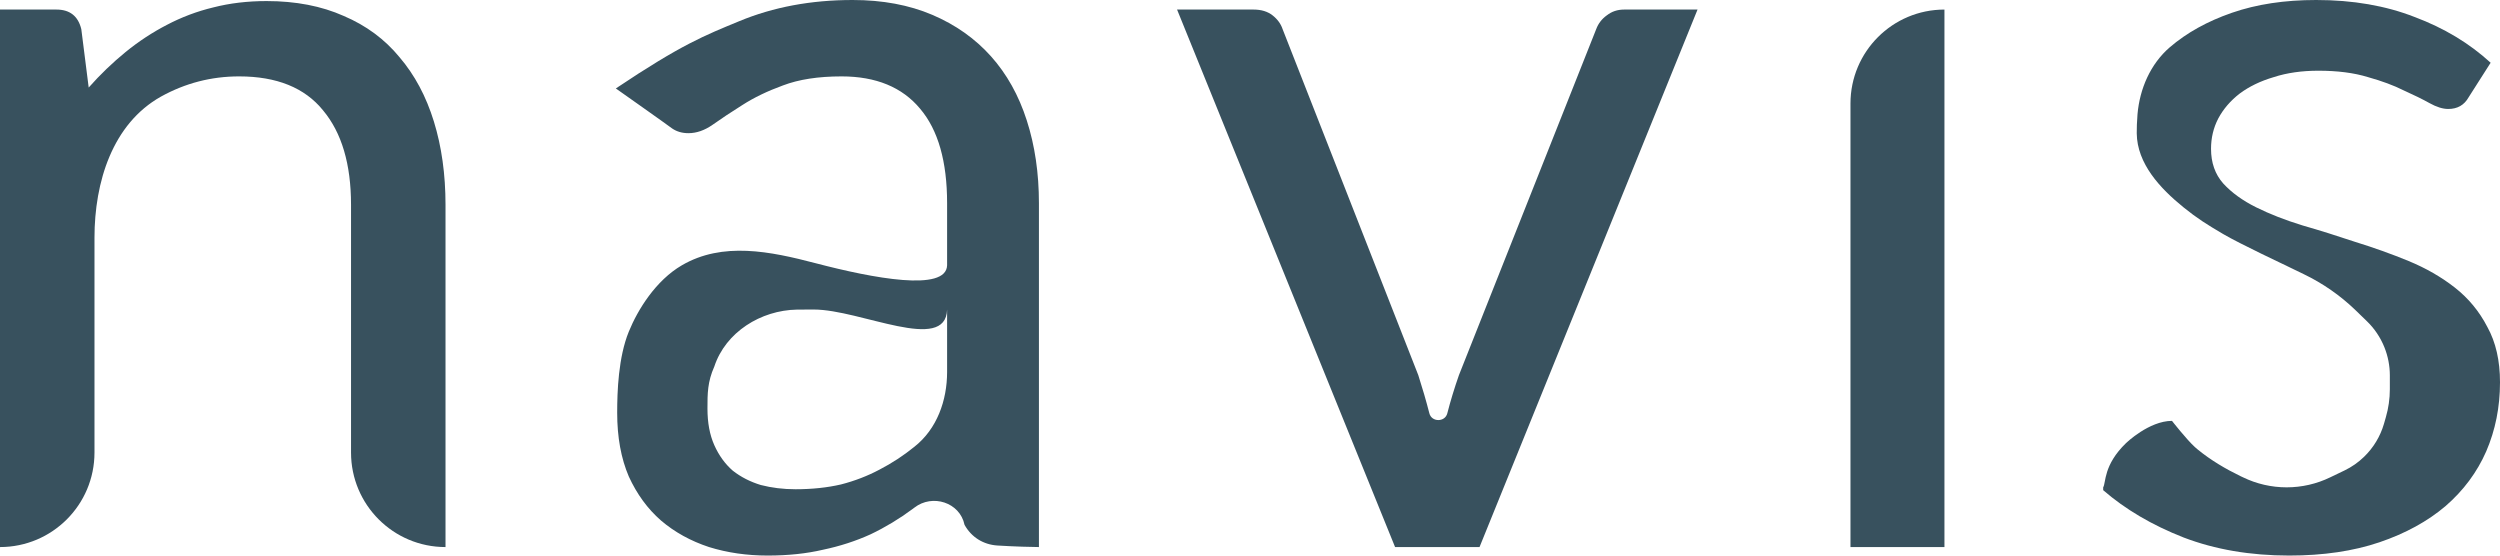
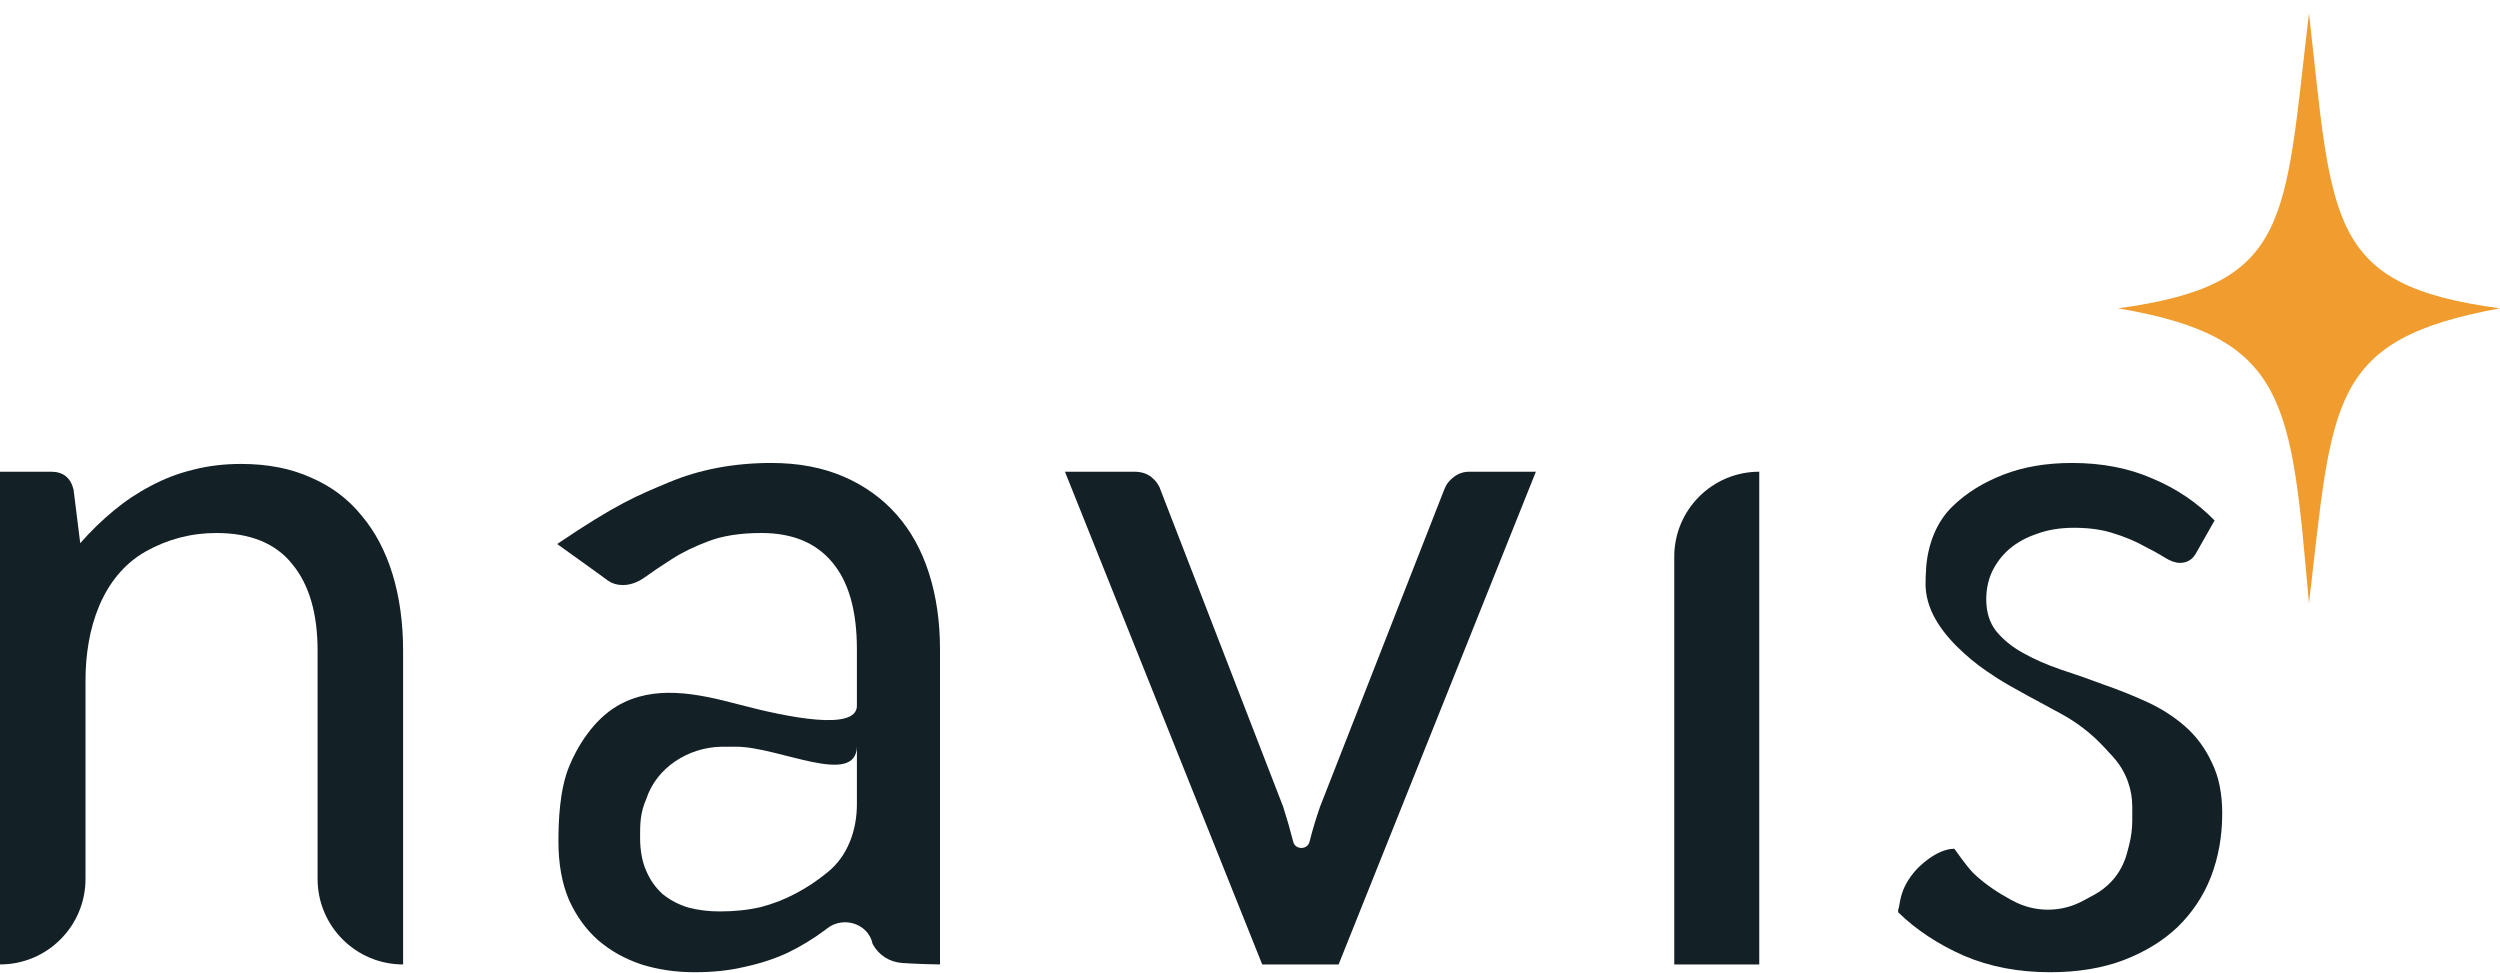
- <svg xmlns="http://www.w3.org/2000/svg" width="63" height="14" viewBox="0 0 63 14" fill="none">
-   <path d="M2.235 2.206C2.527 1.876 2.838 1.578 3.166 1.31C3.494 1.043 3.84 0.816 4.203 0.628C4.576 0.432 4.966 0.285 5.374 0.187C5.791 0.08 6.239 0.027 6.717 0.027C7.454 0.027 8.101 0.152 8.66 0.401C9.227 0.642 9.697 0.989 10.07 1.444C10.451 1.89 10.739 2.429 10.934 3.062C11.129 3.695 11.227 4.395 11.227 5.161V13.786C9.912 13.786 8.846 12.72 8.846 11.405V5.161C8.846 4.136 8.611 3.343 8.141 2.781C7.68 2.211 6.975 1.925 6.026 1.925C5.325 1.925 4.669 2.095 4.057 2.434C2.833 3.121 2.381 4.586 2.381 5.99V11.405C2.381 12.72 1.315 13.786 0 13.786V0.241H1.423C1.76 0.241 1.969 0.406 2.049 0.735L2.235 2.206Z" fill="#38515E" />
-   <path d="M23.867 7.8C23.833 8.914 21.686 7.8 20.507 7.8C20.329 7.8 20.192 7.8 20.084 7.802C19.172 7.818 18.286 8.37 18.001 9.236C17.828 9.624 17.828 9.922 17.828 10.296C17.828 10.653 17.885 10.96 18.001 11.219C18.116 11.477 18.271 11.691 18.466 11.861C18.67 12.021 18.905 12.141 19.171 12.222C19.446 12.293 19.739 12.329 20.049 12.329C20.466 12.329 20.847 12.288 21.193 12.208C21.539 12.119 21.863 11.994 22.164 11.834C22.475 11.673 22.767 11.482 23.042 11.259C23.61 10.813 23.867 10.095 23.867 9.373V7.8ZM15.519 2.229C17.182 1.114 17.766 0.891 18.626 0.535C19.486 0.178 20.439 0 21.486 0C22.24 0 22.909 0.125 23.494 0.374C24.08 0.624 24.572 0.972 24.971 1.417C25.37 1.863 25.672 2.402 25.875 3.035C26.079 3.668 26.181 4.364 26.181 5.121V13.786C26.042 13.786 25.538 13.773 25.134 13.747C24.778 13.724 24.478 13.536 24.306 13.225C24.189 12.661 23.498 12.44 23.043 12.792C23.029 12.802 23.016 12.813 23.002 12.823C22.665 13.073 22.311 13.287 21.938 13.465C21.566 13.634 21.166 13.764 20.741 13.853C20.324 13.951 19.858 14 19.344 14C18.821 14 18.329 13.929 17.868 13.786C17.407 13.634 17.003 13.412 16.657 13.117C16.32 12.823 16.05 12.453 15.846 12.008C15.651 11.553 15.553 11.018 15.553 10.403C15.553 9.868 15.582 9.003 15.846 8.357C16.073 7.8 16.526 7.069 17.182 6.686C18.209 6.086 19.407 6.332 20.558 6.634C22.005 7.013 23.846 7.361 23.867 6.686V5.121C23.867 4.069 23.641 3.276 23.188 2.741C22.736 2.197 22.076 1.925 21.206 1.925C20.621 1.925 20.129 2.001 19.73 2.153C19.34 2.295 18.998 2.46 18.706 2.648C18.422 2.826 18.174 2.991 17.961 3.142C17.757 3.285 17.553 3.356 17.349 3.356C17.189 3.356 17.052 3.316 16.936 3.236C16.821 3.147 15.519 2.229 15.519 2.229Z" fill="#38515E" />
-   <path d="M42.778 0.241L37.284 13.786H35.156L29.662 0.241H31.591C31.786 0.241 31.945 0.29 32.07 0.388C32.194 0.486 32.278 0.602 32.322 0.735L35.741 9.454C35.847 9.784 35.94 10.104 36.02 10.416C36.078 10.642 36.415 10.642 36.472 10.416C36.552 10.104 36.65 9.784 36.765 9.454L40.224 0.735C40.277 0.593 40.366 0.477 40.49 0.388C40.614 0.29 40.76 0.241 40.929 0.241H42.778Z" fill="#38515E" />
-   <path d="M49 0.241V13.786H46.632V2.608C46.632 1.301 47.692 0.241 49 0.241Z" fill="#38515E" />
-   <path d="M62.209 2.452C62.099 2.648 61.927 2.746 61.696 2.746C61.558 2.746 61.4 2.697 61.225 2.599C61.049 2.501 60.832 2.394 60.573 2.278C60.323 2.152 60.023 2.041 59.671 1.943C59.32 1.835 58.904 1.782 58.423 1.782C58.007 1.782 57.633 1.835 57.3 1.943C56.967 2.041 56.68 2.179 56.44 2.358C56.209 2.537 56.028 2.746 55.899 2.988C55.779 3.22 55.718 3.474 55.718 3.751C55.718 4.1 55.82 4.39 56.024 4.622C56.236 4.854 56.514 5.055 56.856 5.225C57.198 5.395 57.586 5.546 58.021 5.68C58.455 5.805 58.899 5.944 59.352 6.096C59.815 6.239 60.263 6.399 60.698 6.578C61.132 6.757 61.521 6.98 61.863 7.248C62.205 7.516 62.478 7.846 62.681 8.239C62.894 8.623 63 9.088 63 9.633C63 10.258 62.884 10.838 62.653 11.374C62.422 11.901 62.08 12.361 61.627 12.754C61.174 13.138 60.619 13.442 59.963 13.665C59.306 13.888 58.548 14 57.688 14C56.708 14 55.82 13.848 55.025 13.544C54.23 13.232 53.555 12.834 53 12.352V12.281C53.074 12.165 53 11.723 53.578 11.164C53.578 11.164 54.156 10.606 54.734 10.606C54.734 10.606 55.104 11.079 55.312 11.267C55.329 11.283 55.354 11.304 55.383 11.328C55.713 11.598 56.083 11.816 56.467 12.002L56.525 12.029C56.867 12.195 57.243 12.281 57.623 12.281C58.004 12.281 58.379 12.195 58.721 12.029L59.085 11.854C59.265 11.767 59.43 11.652 59.574 11.512C59.81 11.284 59.983 10.998 60.075 10.683L60.123 10.516C60.19 10.286 60.224 10.048 60.224 9.809V9.793V9.521V9.459C60.224 9.216 60.177 8.975 60.086 8.749C59.986 8.501 59.835 8.277 59.643 8.092L59.357 7.815C58.974 7.445 58.534 7.14 58.055 6.909C57.802 6.787 57.589 6.684 57.623 6.699C57.623 6.699 56.44 6.143 56.024 5.898C55.608 5.653 55.367 5.502 55.025 5.225C54.432 4.745 53.855 4.123 53.846 3.361C53.846 3.357 53.846 3.353 53.846 3.349C53.846 3.233 53.849 3.067 53.865 2.88C53.92 2.239 54.19 1.613 54.678 1.192C55.104 0.826 55.626 0.536 56.245 0.322C56.865 0.107 57.572 0 58.367 0C59.292 0 60.12 0.143 60.85 0.429C61.59 0.706 62.228 1.09 62.764 1.581L62.209 2.452Z" fill="#38515E" />
+ <svg xmlns="http://www.w3.org/2000/svg" width="54" height="21" viewBox="0 0 54 21" fill="none">
+   <path d="M1.733 11.733C1.96 11.474 2.201 11.24 2.455 11.03C2.71 10.819 2.978 10.641 3.26 10.494C3.549 10.34 3.851 10.224 4.168 10.147C4.491 10.063 4.838 10.021 5.209 10.021C5.78 10.021 6.282 10.119 6.716 10.315C7.156 10.504 7.52 10.777 7.809 11.135C8.105 11.485 8.328 11.909 8.48 12.406C8.631 12.903 8.707 13.453 8.707 14.055V20.832C7.687 20.832 6.86 20.005 6.86 18.985V14.055C6.86 13.25 6.678 12.627 6.313 12.185C5.956 11.737 5.409 11.513 4.673 11.513C4.13 11.513 3.621 11.646 3.146 11.912C2.194 12.454 1.847 13.598 1.847 14.694V18.985C1.847 20.005 1.02 20.832 0 20.832V10.189H1.104C1.365 10.189 1.527 10.319 1.589 10.578L1.733 11.733Z" fill="#132025" />
+   <path d="M18.509 16.129C18.483 17.004 16.818 16.129 15.903 16.129C15.768 16.129 15.663 16.129 15.58 16.13C14.868 16.142 14.18 16.58 13.96 17.257C13.826 17.562 13.826 17.796 13.826 18.09C13.826 18.37 13.87 18.612 13.96 18.815C14.049 19.018 14.169 19.186 14.321 19.319C14.479 19.445 14.661 19.54 14.867 19.603C15.081 19.659 15.308 19.687 15.548 19.687C15.872 19.687 16.167 19.655 16.436 19.592C16.704 19.522 16.955 19.424 17.189 19.298C17.429 19.172 17.656 19.021 17.869 18.846C18.311 18.495 18.509 17.934 18.509 17.37V16.129ZM12.035 11.751C13.325 10.876 13.777 10.7 14.444 10.42C15.112 10.14 15.851 10 16.662 10C17.247 10 17.766 10.098 18.22 10.294C18.674 10.49 19.056 10.764 19.365 11.114C19.675 11.464 19.909 11.888 20.067 12.385C20.225 12.882 20.304 13.428 20.304 14.024V20.832C20.196 20.832 19.808 20.822 19.495 20.801C19.217 20.783 18.983 20.636 18.849 20.391C18.759 19.95 18.218 19.778 17.864 20.055C17.856 20.062 17.847 20.069 17.838 20.076C17.577 20.272 17.302 20.44 17.013 20.58C16.724 20.713 16.415 20.814 16.085 20.884C15.761 20.962 15.4 21 15.002 21C14.596 21 14.214 20.944 13.857 20.832C13.499 20.713 13.186 20.538 12.918 20.307C12.656 20.076 12.447 19.785 12.289 19.435C12.137 19.077 12.062 18.657 12.062 18.174C12.062 17.754 12.084 17.074 12.289 16.566C12.465 16.129 12.816 15.554 13.325 15.253C14.12 14.782 15.05 14.976 15.944 15.213C17.066 15.51 18.493 15.784 18.509 15.253V14.024C18.509 13.197 18.334 12.574 17.983 12.154C17.632 11.726 17.12 11.513 16.446 11.513C15.992 11.513 15.61 11.572 15.301 11.691C14.998 11.804 14.733 11.933 14.506 12.08C14.286 12.22 14.094 12.35 13.929 12.469C13.771 12.581 13.612 12.637 13.454 12.637C13.33 12.637 13.224 12.605 13.134 12.543C13.045 12.473 12.035 11.751 12.035 11.751Z" fill="#132025" />
+   <path d="M33.175 10.189L28.914 20.832H27.264L23.003 10.189H24.499C24.65 10.189 24.774 10.228 24.87 10.305C24.967 10.382 25.032 10.473 25.066 10.578L27.717 17.428C27.8 17.687 27.872 17.939 27.934 18.184C27.978 18.36 28.241 18.36 28.285 18.184C28.347 17.939 28.422 17.687 28.512 17.428L31.194 10.578C31.235 10.466 31.304 10.375 31.4 10.305C31.497 10.228 31.61 10.189 31.741 10.189H33.175Z" fill="#132025" />
+   <path d="M38 10.189V20.832H36.164V12.025C36.164 11.011 36.986 10.189 38 10.189Z" fill="#132025" />
+   <path d="M49.874 0.284C49.338 4.819 49.496 6.154 45.748 6.66C49.432 7.279 49.485 8.676 49.874 13.035C50.387 8.65 50.287 7.337 54 6.66C50.258 6.162 50.384 4.814 49.874 0.284Z" fill="#F09C2E" />
+   <path d="M47.447 11.926C47.369 12.081 47.249 12.158 47.087 12.158C46.99 12.158 46.88 12.119 46.757 12.042C46.634 11.965 46.482 11.881 46.301 11.79C46.126 11.691 45.916 11.604 45.67 11.526C45.424 11.442 45.133 11.4 44.796 11.4C44.505 11.4 44.243 11.442 44.01 11.526C43.777 11.604 43.576 11.712 43.408 11.853C43.246 11.993 43.12 12.158 43.029 12.347C42.945 12.53 42.903 12.73 42.903 12.947C42.903 13.221 42.974 13.449 43.117 13.632C43.265 13.814 43.459 13.972 43.699 14.105C43.938 14.239 44.21 14.358 44.515 14.463C44.819 14.561 45.129 14.67 45.447 14.79C45.77 14.902 46.084 15.028 46.388 15.168C46.693 15.309 46.964 15.484 47.204 15.695C47.443 15.905 47.634 16.165 47.777 16.474C47.926 16.775 48 17.14 48 17.568C48 18.06 47.919 18.516 47.757 18.937C47.596 19.351 47.356 19.712 47.039 20.021C46.722 20.323 46.333 20.561 45.874 20.737C45.414 20.912 44.883 21 44.282 21C43.596 21 42.974 20.881 42.417 20.642C41.861 20.396 41.388 20.084 41 19.705V19.649C41.052 19.558 41 19.21 41.404 18.772C41.404 18.772 41.809 18.333 42.214 18.333C42.214 18.333 42.473 18.705 42.618 18.853C42.632 18.866 42.652 18.886 42.676 18.908C42.902 19.114 43.158 19.284 43.427 19.43L43.476 19.456C43.709 19.583 43.971 19.649 44.236 19.649C44.502 19.649 44.763 19.583 44.996 19.456L45.241 19.324C45.379 19.249 45.504 19.151 45.611 19.036C45.771 18.863 45.885 18.652 45.944 18.424L45.989 18.253C46.034 18.079 46.057 17.899 46.057 17.719V17.419C46.057 17.236 46.025 17.055 45.963 16.883C45.891 16.682 45.78 16.498 45.636 16.342L45.45 16.14C45.182 15.85 44.867 15.606 44.52 15.418C44.351 15.327 44.213 15.252 44.236 15.263C44.236 15.263 43.408 14.826 43.117 14.634C42.825 14.442 42.657 14.323 42.417 14.105C42.001 13.727 41.625 13.25 41.594 12.688C41.593 12.669 41.592 12.65 41.592 12.632C41.592 12.535 41.594 12.394 41.607 12.236C41.648 11.753 41.826 11.274 42.175 10.937C42.472 10.649 42.838 10.421 43.272 10.253C43.706 10.084 44.201 10 44.757 10C45.404 10 45.984 10.112 46.495 10.337C47.013 10.554 47.459 10.856 47.835 11.242L47.447 11.926Z" fill="#132025" />
</svg>
